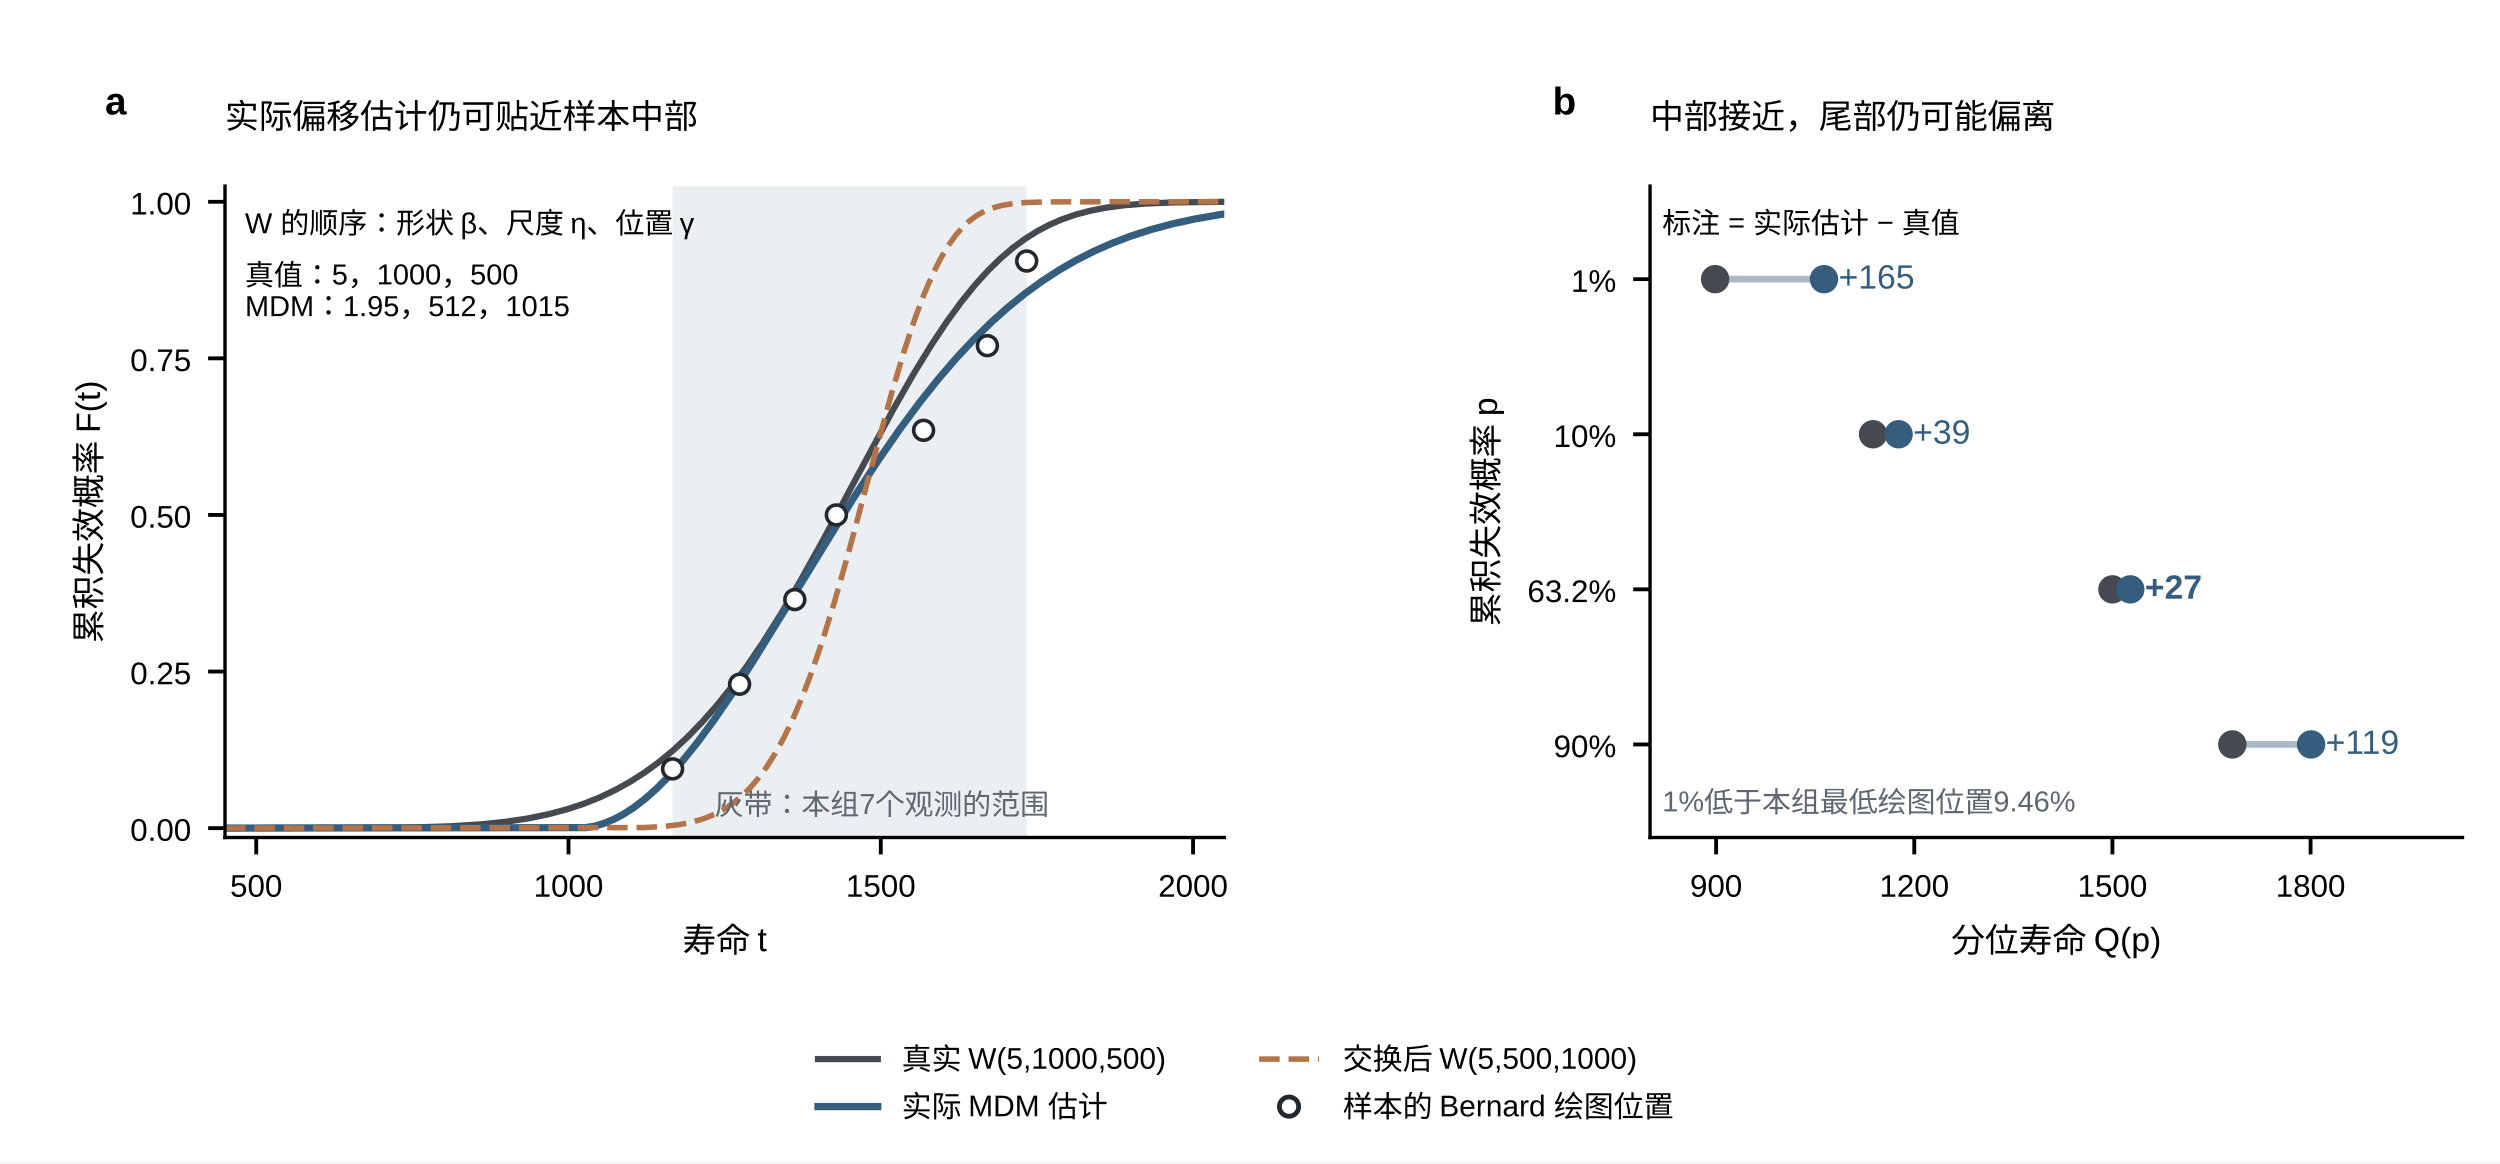
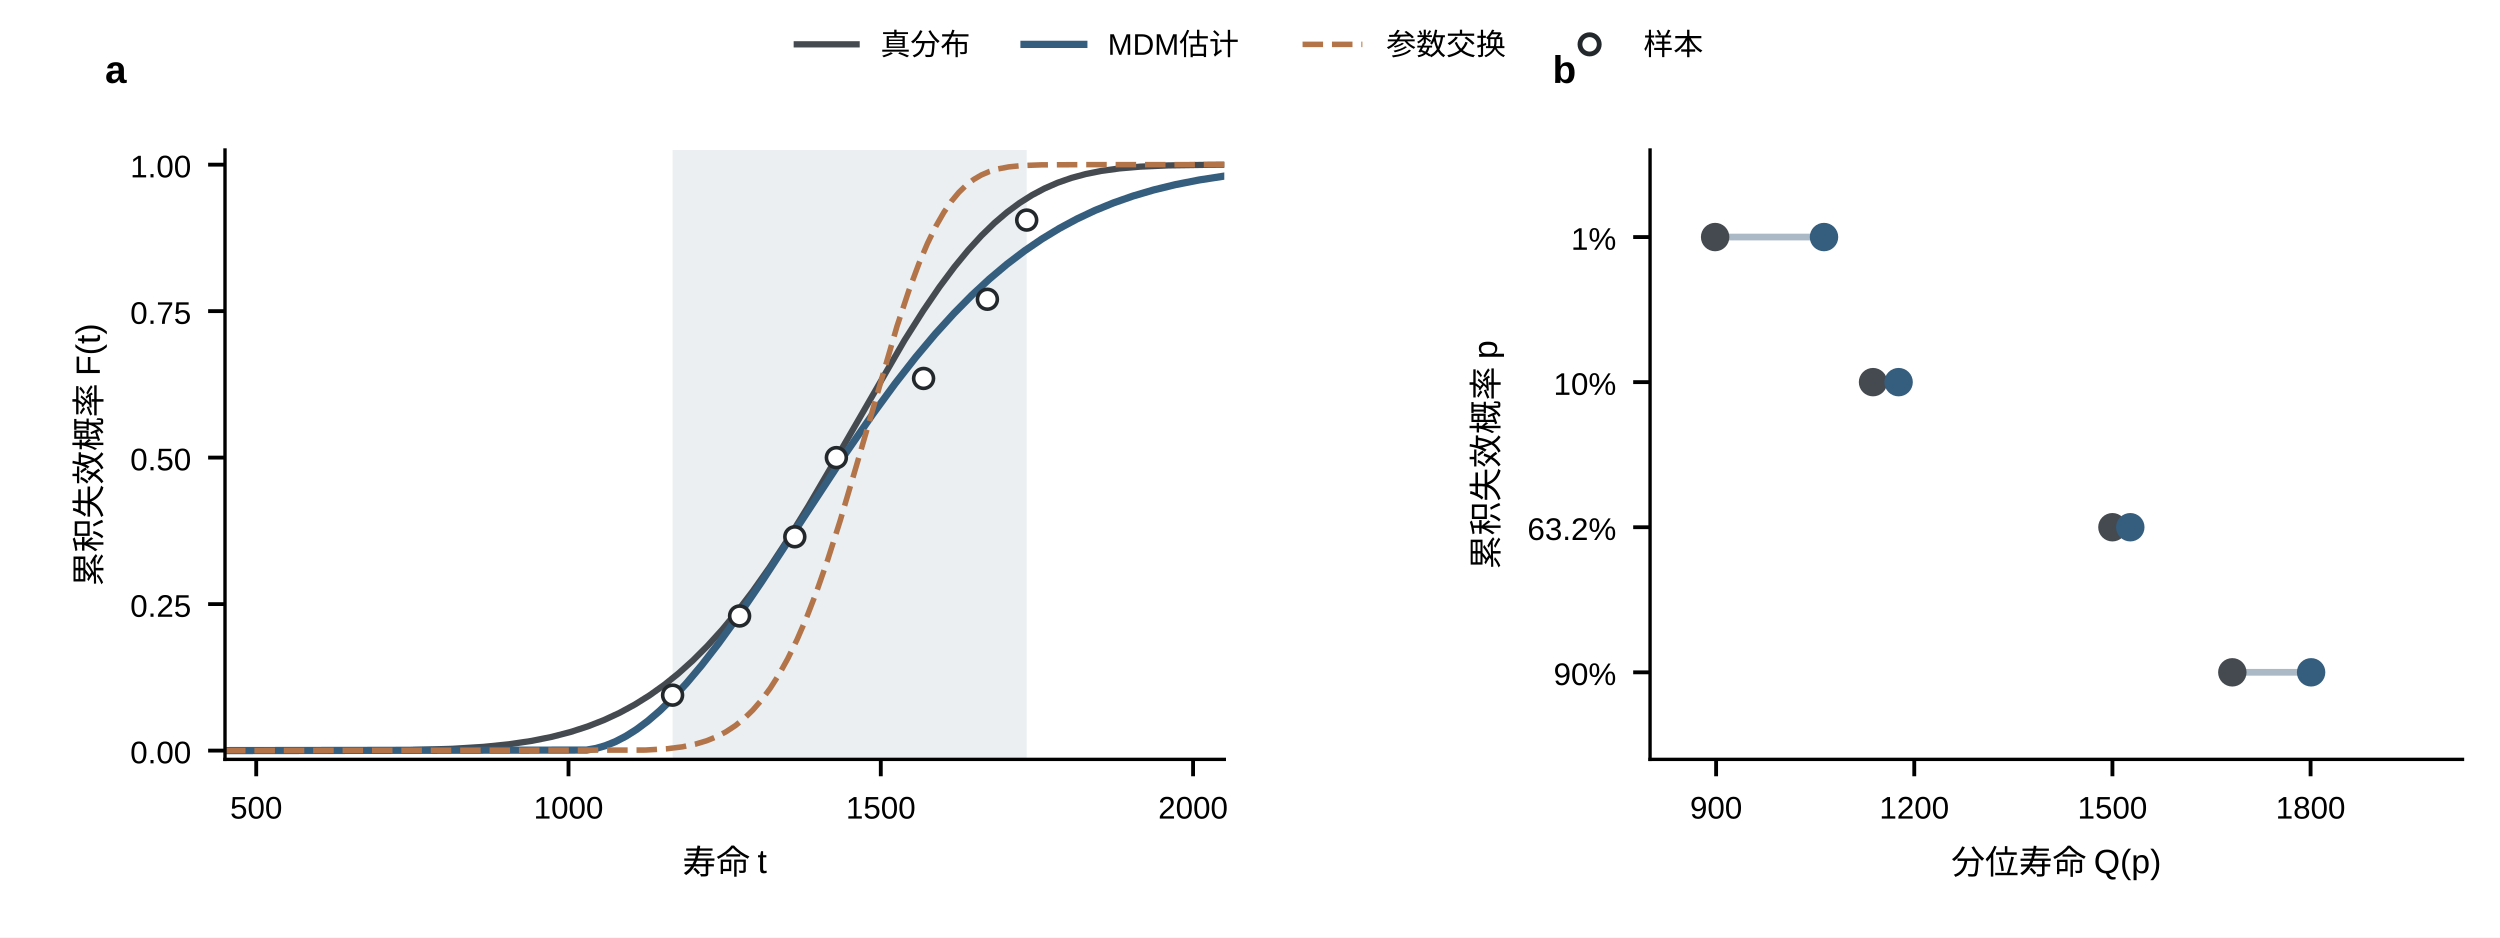
- <svg xmlns="http://www.w3.org/2000/svg" xmlns:xlink="http://www.w3.org/1999/xlink" width="518.4pt" height="241.2pt" viewBox="0 0 518.4 241.2" version="1.1">
+ <svg xmlns="http://www.w3.org/2000/svg" xmlns:xlink="http://www.w3.org/1999/xlink" width="518.4pt" height="194.4pt" viewBox="0 0 518.4 194.4" version="1.1">
  <defs>
    <style type="text/css">*{stroke-linejoin: round; stroke-linecap: butt}</style>
  </defs>
  <g id="figure_1">
    <g id="patch_1">
-       <path d="M 0 241.2 L 518.4 241.2 L 518.4 0 L 0 0 z " style="fill: #ffffff" />
+       <path d="M 0 194.4 L 518.4 194.4 L 518.4 0 L 0 0 z " style="fill: #ffffff" />
    </g>
    <g id="axes_1">
      <g id="patch_2">
-         <path d="M 46.656 173.664 L 253.871 173.664 L 253.871 38.592 L 46.656 38.592 z " style="fill: #ffffff" />
+         <path d="M 46.656 157.464 L 253.871 157.464 L 253.871 31.104 L 46.656 31.104 z " style="fill: #ffffff" />
      </g>
      <g id="patch_3">
-         <path d="M 139.467 173.664 L 212.896 173.664 L 212.896 38.592 L 139.467 38.592 z " clip-path="url(#pf51ba7fb68)" style="fill: #dde4e8; opacity: 0.58" />
+         <path d="M 139.467 157.464 L 212.896 157.464 L 212.896 31.104 L 139.467 31.104 z " clip-path="url(#pe425cc5104)" style="fill: #dde4e8; opacity: 0.58" />
      </g>
      <g id="matplotlib.axis_1">
        <g id="xtick_1">
          <g id="line2d_1">
            <defs>
-               <path id="mfb9c5aeae5" d="M 0 0 L 0 3.5 " style="stroke: #000000; stroke-width: 0.8" />
+               <path id="m8cee5cebab" d="M 0 0 L 0 3.5 " style="stroke: #000000; stroke-width: 0.8" />
            </defs>
            <g>
-               <use xlink:href="#mfb9c5aeae5" x="53.131" y="173.664" style="stroke: #000000; stroke-width: 0.8" />
+               <use xlink:href="#m8cee5cebab" x="53.131" y="157.464" style="stroke: #000000; stroke-width: 0.8" />
            </g>
          </g>
          <g id="text_1">
-             <text style="font-size: 6.5px; font-family: 'Microsoft YaHei', 'Arial', 'DejaVu Sans', sans-serif; text-anchor: middle" x="53.131" y="185.942" transform="rotate(-0 53.13147 185.9421)">500</text>
+             <text style="font-size: 6.5px; font-family: 'Microsoft YaHei', 'Arial', 'DejaVu Sans', sans-serif; text-anchor: middle" x="53.131" y="169.742" transform="rotate(-0 53.13147 169.7421)">500</text>
          </g>
        </g>
        <g id="xtick_2">
          <g id="line2d_2">
            <g>
-               <use xlink:href="#mfb9c5aeae5" x="117.886" y="173.664" style="stroke: #000000; stroke-width: 0.8" />
+               <use xlink:href="#m8cee5cebab" x="117.886" y="157.464" style="stroke: #000000; stroke-width: 0.8" />
            </g>
          </g>
          <g id="text_2">
-             <text style="font-size: 6.5px; font-family: 'Microsoft YaHei', 'Arial', 'DejaVu Sans', sans-serif; text-anchor: middle" x="117.886" y="185.942" transform="rotate(-0 117.8862 185.9421)">1000</text>
+             <text style="font-size: 6.5px; font-family: 'Microsoft YaHei', 'Arial', 'DejaVu Sans', sans-serif; text-anchor: middle" x="117.886" y="169.742" transform="rotate(-0 117.8862 169.7421)">1000</text>
          </g>
        </g>
        <g id="xtick_3">
          <g id="line2d_3">
            <g>
-               <use xlink:href="#mfb9c5aeae5" x="182.641" y="173.664" style="stroke: #000000; stroke-width: 0.8" />
+               <use xlink:href="#m8cee5cebab" x="182.641" y="157.464" style="stroke: #000000; stroke-width: 0.8" />
            </g>
          </g>
          <g id="text_3">
-             <text style="font-size: 6.5px; font-family: 'Microsoft YaHei', 'Arial', 'DejaVu Sans', sans-serif; text-anchor: middle" x="182.641" y="185.942" transform="rotate(-0 182.6409 185.9421)">1500</text>
+             <text style="font-size: 6.5px; font-family: 'Microsoft YaHei', 'Arial', 'DejaVu Sans', sans-serif; text-anchor: middle" x="182.641" y="169.742" transform="rotate(-0 182.6409 169.7421)">1500</text>
          </g>
        </g>
        <g id="xtick_4">
          <g id="line2d_4">
            <g>
-               <use xlink:href="#mfb9c5aeae5" x="247.396" y="173.664" style="stroke: #000000; stroke-width: 0.8" />
+               <use xlink:href="#m8cee5cebab" x="247.396" y="157.464" style="stroke: #000000; stroke-width: 0.8" />
            </g>
          </g>
          <g id="text_4">
-             <text style="font-size: 6.5px; font-family: 'Microsoft YaHei', 'Arial', 'DejaVu Sans', sans-serif; text-anchor: middle" x="247.396" y="185.942" transform="rotate(-0 247.3956 185.9421)">2000</text>
+             <text style="font-size: 6.5px; font-family: 'Microsoft YaHei', 'Arial', 'DejaVu Sans', sans-serif; text-anchor: middle" x="247.396" y="169.742" transform="rotate(-0 247.3956 169.7421)">2000</text>
          </g>
        </g>
        <g id="text_5">
-           <text style="font-size: 7px; font-family: 'Microsoft YaHei', 'Arial', 'DejaVu Sans', sans-serif; text-anchor: middle" x="150.264" y="197.417" transform="rotate(-0 150.2635 197.4168)">寿命 t</text>
+           <text style="font-size: 7px; font-family: 'Microsoft YaHei', 'Arial', 'DejaVu Sans', sans-serif; text-anchor: middle" x="150.264" y="181.217" transform="rotate(-0 150.2635 181.2168)">寿命 t</text>
        </g>
      </g>
      <g id="matplotlib.axis_2">
        <g id="ytick_1">
          <g id="line2d_5">
            <defs>
-               <path id="m3b9bf4e39c" d="M 0 0 L -3.5 0 " style="stroke: #000000; stroke-width: 0.8" />
+               <path id="m2712700f02" d="M 0 0 L -3.5 0 " style="stroke: #000000; stroke-width: 0.8" />
            </defs>
            <g>
-               <use xlink:href="#m3b9bf4e39c" x="46.656" y="171.716" style="stroke: #000000; stroke-width: 0.8" />
+               <use xlink:href="#m2712700f02" x="46.656" y="155.642" style="stroke: #000000; stroke-width: 0.8" />
            </g>
          </g>
          <g id="text_6">
-             <text style="font-size: 6.5px; font-family: 'Microsoft YaHei', 'Arial', 'DejaVu Sans', sans-serif; text-anchor: end" x="39.656" y="174.355" transform="rotate(-0 39.656 174.3549)">0.00</text>
+             <text style="font-size: 6.5px; font-family: 'Microsoft YaHei', 'Arial', 'DejaVu Sans', sans-serif; text-anchor: end" x="39.656" y="158.281" transform="rotate(-0 39.656 158.2805)">0.00</text>
          </g>
        </g>
        <g id="ytick_2">
          <g id="line2d_6">
            <g>
-               <use xlink:href="#m3b9bf4e39c" x="46.656" y="139.247" style="stroke: #000000; stroke-width: 0.8" />
+               <use xlink:href="#m2712700f02" x="46.656" y="125.266" style="stroke: #000000; stroke-width: 0.8" />
            </g>
          </g>
          <g id="text_7">
-             <text style="font-size: 6.5px; font-family: 'Microsoft YaHei', 'Arial', 'DejaVu Sans', sans-serif; text-anchor: end" x="39.656" y="141.886" transform="rotate(-0 39.656 141.8857)">0.25</text>
+             <text style="font-size: 6.5px; font-family: 'Microsoft YaHei', 'Arial', 'DejaVu Sans', sans-serif; text-anchor: end" x="39.656" y="127.906" transform="rotate(-0 39.656 127.9055)">0.25</text>
          </g>
        </g>
        <g id="ytick_3">
          <g id="line2d_7">
            <g>
-               <use xlink:href="#m3b9bf4e39c" x="46.656" y="106.777" style="stroke: #000000; stroke-width: 0.8" />
+               <use xlink:href="#m2712700f02" x="46.656" y="94.891" style="stroke: #000000; stroke-width: 0.8" />
            </g>
          </g>
          <g id="text_8">
-             <text style="font-size: 6.5px; font-family: 'Microsoft YaHei', 'Arial', 'DejaVu Sans', sans-serif; text-anchor: end" x="39.656" y="109.416" transform="rotate(-0 39.656 109.4164)">0.50</text>
+             <text style="font-size: 6.5px; font-family: 'Microsoft YaHei', 'Arial', 'DejaVu Sans', sans-serif; text-anchor: end" x="39.656" y="97.531" transform="rotate(-0 39.656 97.53054)">0.50</text>
          </g>
        </g>
        <g id="ytick_4">
          <g id="line2d_8">
            <g>
-               <use xlink:href="#m3b9bf4e39c" x="46.656" y="74.308" style="stroke: #000000; stroke-width: 0.8" />
+               <use xlink:href="#m2712700f02" x="46.656" y="64.516" style="stroke: #000000; stroke-width: 0.8" />
            </g>
          </g>
          <g id="text_9">
-             <text style="font-size: 6.5px; font-family: 'Microsoft YaHei', 'Arial', 'DejaVu Sans', sans-serif; text-anchor: end" x="39.656" y="76.947" transform="rotate(-0 39.656 76.94719)">0.75</text>
+             <text style="font-size: 6.5px; font-family: 'Microsoft YaHei', 'Arial', 'DejaVu Sans', sans-serif; text-anchor: end" x="39.656" y="67.156" transform="rotate(-0 39.656 67.15554)">0.75</text>
          </g>
        </g>
        <g id="ytick_5">
          <g id="line2d_9">
            <g>
-               <use xlink:href="#m3b9bf4e39c" x="46.656" y="41.839" style="stroke: #000000; stroke-width: 0.8" />
+               <use xlink:href="#m2712700f02" x="46.656" y="34.142" style="stroke: #000000; stroke-width: 0.8" />
            </g>
          </g>
          <g id="text_10">
-             <text style="font-size: 6.5px; font-family: 'Microsoft YaHei', 'Arial', 'DejaVu Sans', sans-serif; text-anchor: end" x="39.656" y="44.478" transform="rotate(-0 39.656 44.47796)">1.00</text>
+             <text style="font-size: 6.5px; font-family: 'Microsoft YaHei', 'Arial', 'DejaVu Sans', sans-serif; text-anchor: end" x="39.656" y="36.781" transform="rotate(-0 39.656 36.78054)">1.00</text>
          </g>
        </g>
        <g id="text_11">
-           <text style="font-size: 7px; font-family: 'Microsoft YaHei', 'Arial', 'DejaVu Sans', sans-serif; text-anchor: middle" x="20.882" y="106.128" transform="rotate(-90 20.88207 106.128)">累积失效概率 F(t)</text>
+           <text style="font-size: 7px; font-family: 'Microsoft YaHei', 'Arial', 'DejaVu Sans', sans-serif; text-anchor: middle" x="20.882" y="94.284" transform="rotate(-90 20.88207 94.284)">累积失效概率 F(t)</text>
        </g>
      </g>
      <g id="line2d_10">
-         <path d="M 46.656 171.716 L 84.602 171.606 L 93.279 171.345 L 99.755 170.933 L 105.065 170.376 L 109.598 169.686 L 113.742 168.833 L 117.498 167.837 L 120.994 166.685 L 124.362 165.341 L 127.599 163.804 L 130.708 162.077 L 133.686 160.17 L 136.665 157.997 L 139.644 155.541 L 142.622 152.785 L 145.601 149.719 L 148.58 146.335 L 151.688 142.46 L 154.926 138.055 L 158.293 133.087 L 161.919 127.327 L 165.934 120.512 L 170.597 112.139 L 177.72 98.818 L 185.231 84.895 L 189.505 77.426 L 193.131 71.518 L 196.369 66.659 L 199.348 62.584 L 202.197 59.066 L 204.917 56.069 L 207.507 53.545 L 210.097 51.339 L 212.558 49.528 L 215.018 47.979 L 217.608 46.611 L 220.199 45.487 L 223.048 44.501 L 226.027 43.709 L 229.264 43.078 L 233.02 42.577 L 237.553 42.211 L 243.381 41.978 L 252.576 41.861 L 253.871 41.856 L 253.871 41.856 " clip-path="url(#pf51ba7fb68)" style="fill: none; stroke: #444a50; stroke-width: 1.3; stroke-linecap: square" />
+         <path d="M 46.656 155.642 L 84.991 155.532 L 93.797 155.271 L 100.273 154.868 L 105.583 154.325 L 110.245 153.632 L 114.389 152.799 L 118.275 151.792 L 121.901 150.619 L 125.268 149.299 L 128.506 147.793 L 131.614 146.107 L 134.722 144.162 L 137.701 142.039 L 140.68 139.645 L 143.659 136.968 L 146.637 133.997 L 149.745 130.577 L 152.854 126.829 L 156.091 122.584 L 159.588 117.624 L 163.344 111.899 L 167.618 104.957 L 172.798 96.095 L 187.562 70.554 L 191.448 64.42 L 194.815 59.493 L 197.923 55.326 L 200.772 51.858 L 203.492 48.881 L 206.212 46.235 L 208.802 44.024 L 211.392 42.106 L 213.982 40.467 L 216.572 39.089 L 219.292 37.898 L 222.141 36.901 L 225.12 36.095 L 228.358 35.446 L 232.113 34.927 L 236.517 34.551 L 242.215 34.301 L 250.892 34.172 L 253.871 34.157 L 253.871 34.157 " clip-path="url(#pe425cc5104)" style="fill: none; stroke: #444a50; stroke-width: 1.3; stroke-linecap: square" />
      </g>
      <g id="line2d_11">
-         <path d="M 46.656 171.716 L 121.512 171.616 L 123.326 171.298 L 125.268 170.728 L 127.211 169.928 L 129.283 168.831 L 131.485 167.4 L 133.816 165.602 L 136.277 163.404 L 138.867 160.782 L 141.586 157.713 L 144.565 154.019 L 147.932 149.475 L 151.688 144.021 L 156.221 137.023 L 162.308 127.172 L 176.813 103.539 L 181.993 95.616 L 186.526 89.082 L 190.67 83.491 L 194.556 78.61 L 198.312 74.243 L 201.938 70.36 L 205.564 66.805 L 209.061 63.685 L 212.558 60.859 L 216.054 58.315 L 219.551 56.039 L 223.177 53.947 L 226.804 52.107 L 230.559 50.447 L 234.445 48.968 L 238.589 47.63 L 242.992 46.447 L 247.655 45.426 L 252.705 44.546 L 253.871 44.372 L 253.871 44.372 " clip-path="url(#pf51ba7fb68)" style="fill: none; stroke: #345d7e; stroke-width: 1.5; stroke-linecap: square" />
+         <path d="M 46.656 155.642 L 121.642 155.534 L 123.585 155.193 L 125.527 154.63 L 127.599 153.794 L 129.801 152.65 L 132.003 151.253 L 134.334 149.512 L 136.795 147.399 L 139.514 144.756 L 142.363 141.67 L 145.472 137.975 L 148.968 133.462 L 152.983 127.901 L 157.905 120.675 L 165.157 109.577 L 175.518 93.774 L 180.957 85.899 L 185.62 79.529 L 189.893 74.06 L 193.908 69.279 L 197.793 65 L 201.549 61.197 L 205.176 57.839 L 208.802 54.785 L 212.428 52.028 L 216.054 49.555 L 219.681 47.352 L 223.307 45.403 L 227.063 43.633 L 230.948 42.046 L 234.963 40.642 L 239.236 39.383 L 243.769 38.279 L 248.691 37.312 L 253.871 36.512 L 253.871 36.512 " clip-path="url(#pe425cc5104)" style="fill: none; stroke: #345d7e; stroke-width: 1.5; stroke-linecap: square" />
      </g>
      <g id="line2d_12">
-         <path d="M 46.656 171.716 L 133.557 171.608 L 137.96 171.345 L 141.198 170.933 L 143.788 170.393 L 146.119 169.686 L 148.191 168.833 L 150.134 167.798 L 151.947 166.59 L 153.76 165.112 L 155.573 163.327 L 157.257 161.361 L 158.941 159.071 L 160.754 156.21 L 162.567 152.912 L 164.38 149.154 L 166.323 144.602 L 168.395 139.146 L 170.597 132.689 L 173.057 124.739 L 175.906 114.74 L 180.31 98.33 L 184.843 81.669 L 187.433 72.952 L 189.634 66.29 L 191.577 61.098 L 193.39 56.889 L 195.074 53.545 L 196.628 50.935 L 198.182 48.763 L 199.607 47.127 L 201.031 45.8 L 202.585 44.662 L 204.139 43.8 L 205.823 43.121 L 207.766 42.591 L 209.967 42.227 L 212.817 41.988 L 217.22 41.865 L 229.523 41.839 L 253.871 41.839 L 253.871 41.839 " clip-path="url(#pf51ba7fb68)" style="fill: none; stroke-dasharray: 4.255,1.84; stroke-dashoffset: 0; stroke: #b27448; stroke-width: 1.15" />
+         <path d="M 46.656 155.642 L 133.816 155.532 L 138.219 155.271 L 141.457 154.868 L 144.177 154.309 L 146.508 153.609 L 148.58 152.769 L 150.523 151.754 L 152.465 150.479 L 154.278 149.017 L 156.091 147.258 L 157.905 145.168 L 159.718 142.713 L 161.531 139.865 L 163.344 136.597 L 165.287 132.611 L 167.229 128.115 L 169.301 122.76 L 171.633 116.083 L 174.223 107.951 L 177.461 96.997 L 186.008 67.638 L 188.469 60.225 L 190.541 54.669 L 192.354 50.399 L 194.038 46.957 L 195.721 44.024 L 197.275 41.756 L 198.83 39.886 L 200.384 38.378 L 201.938 37.192 L 203.492 36.284 L 205.176 35.559 L 206.989 35.017 L 209.19 34.603 L 211.91 34.333 L 215.925 34.184 L 224.99 34.142 L 253.871 34.142 L 253.871 34.142 " clip-path="url(#pe425cc5104)" style="fill: none; stroke-dasharray: 4.255,1.84; stroke-dashoffset: 0; stroke: #b27448; stroke-width: 1.15" />
      </g>
      <g id="patch_4">
-         <path d="M 46.656 173.664 L 46.656 38.592 " style="fill: none; stroke: #000000; stroke-width: 0.7; stroke-linejoin: miter; stroke-linecap: square" />
+         <path d="M 46.656 157.464 L 46.656 31.104 " style="fill: none; stroke: #000000; stroke-width: 0.7; stroke-linejoin: miter; stroke-linecap: square" />
      </g>
      <g id="patch_5">
-         <path d="M 46.656 173.664 L 253.871 173.664 " style="fill: none; stroke: #000000; stroke-width: 0.7; stroke-linejoin: miter; stroke-linecap: square" />
+         <path d="M 46.656 157.464 L 253.871 157.464 " style="fill: none; stroke: #000000; stroke-width: 0.7; stroke-linejoin: miter; stroke-linecap: square" />
      </g>
      <g id="text_12">
-         <text style="font-size: 6px; font-family: 'Microsoft YaHei', 'Arial', 'DejaVu Sans', sans-serif; text-anchor: start" x="50.8" y="48.374" transform="rotate(-0 50.8003 48.37358)">W 的顺序：形状 β、尺度 η、位置 γ</text>
-       </g>
-       <g id="text_13">
-         <g id="patch_6">
-           <path d="M 48.82 69.066 L 123.704 69.066 L 123.704 52.145 L 48.82 52.145 z " style="fill: #ffffff; opacity: 0.7" />
-         </g>
-         <text style="font-size: 6px; font-family: 'Microsoft YaHei', 'Arial', 'DejaVu Sans', sans-serif" transform="translate(50.8003 59.13346)">真值：5，1000，500</text>
-         <text style="font-size: 6px; font-family: 'Microsoft YaHei', 'Arial', 'DejaVu Sans', sans-serif" transform="translate(50.8003 65.55241)">MDM：1.95，512，1015</text>
-       </g>
-       <g id="text_14">
-         <text style="font-size: 6px; font-family: 'Microsoft YaHei', 'Arial', 'DejaVu Sans', sans-serif; text-anchor: start; fill: #5e6670" x="148.191" y="168.936" transform="rotate(-0 148.1914 168.9365)">灰带：本组7个观测的范围</text>
-       </g>
-       <g id="text_15">
-         <text style="font-weight: 700; font-size: 8px; font-family: 'Microsoft YaHei', 'Arial', 'DejaVu Sans', sans-serif; text-anchor: start" x="21.79" y="23.734" transform="rotate(-0 21.79019 23.73408)">a</text>
-       </g>
-       <g id="text_16">
-         <text style="font-size: 7px; font-family: 'Microsoft YaHei', 'Arial', 'DejaVu Sans', sans-serif; text-anchor: start" x="46.656" y="26.592" transform="rotate(-0 46.656 26.592)">实际偏移估计仍可贴近样本中部</text>
+         <text style="font-weight: 700; font-size: 8px; font-family: 'Microsoft YaHei', 'Arial', 'DejaVu Sans', sans-serif; text-anchor: start" x="21.79" y="17.204" transform="rotate(-0 21.79019 17.2044)">a</text>
      </g>
      <g id="PathCollection_1">
        <defs>
-           <path id="m2907586640" d="M 0 2.062 C 0.547 2.062 1.071 1.844 1.458 1.458 C 1.844 1.071 2.062 0.547 2.062 0 C 2.062 -0.547 1.844 -1.071 1.458 -1.458 C 1.071 -1.844 0.547 -2.062 0 -2.062 C -0.547 -2.062 -1.071 -1.844 -1.458 -1.458 C -1.844 -1.071 -2.062 -0.547 -2.062 0 C -2.062 0.547 -1.844 1.071 -1.458 1.458 C -1.071 1.844 -0.547 2.062 0 2.062 z " style="stroke: #23282d; stroke-width: 0.75" />
+           <path id="m596b17df4f" d="M 0 2.062 C 0.547 2.062 1.071 1.844 1.458 1.458 C 1.844 1.071 2.062 0.547 2.062 0 C 2.062 -0.547 1.844 -1.071 1.458 -1.458 C 1.071 -1.844 0.547 -2.062 0 -2.062 C -0.547 -2.062 -1.071 -1.844 -1.458 -1.458 C -1.844 -1.071 -2.062 -0.547 -2.062 0 C -2.062 0.547 -1.844 1.071 -1.458 1.458 C -1.071 1.844 -0.547 2.062 0 2.062 z " style="stroke: #23282d; stroke-width: 0.75" />
        </defs>
-         <g clip-path="url(#pf51ba7fb68)">
-           <use xlink:href="#m2907586640" x="139.467" y="159.43" style="fill: #ffffff; stroke: #23282d; stroke-width: 0.75" />
-           <use xlink:href="#m2907586640" x="153.362" y="141.879" style="fill: #ffffff; stroke: #23282d; stroke-width: 0.75" />
-           <use xlink:href="#m2907586640" x="164.811" y="124.328" style="fill: #ffffff; stroke: #23282d; stroke-width: 0.75" />
-           <use xlink:href="#m2907586640" x="173.429" y="106.777" style="fill: #ffffff; stroke: #23282d; stroke-width: 0.75" />
-           <use xlink:href="#m2907586640" x="191.513" y="89.226" style="fill: #ffffff; stroke: #23282d; stroke-width: 0.75" />
-           <use xlink:href="#m2907586640" x="204.747" y="71.676" style="fill: #ffffff; stroke: #23282d; stroke-width: 0.75" />
-           <use xlink:href="#m2907586640" x="212.896" y="54.125" style="fill: #ffffff; stroke: #23282d; stroke-width: 0.75" />
+         <g clip-path="url(#pe425cc5104)">
+           <use xlink:href="#m596b17df4f" x="139.467" y="144.148" style="fill: #ffffff; stroke: #23282d; stroke-width: 0.75" />
+           <use xlink:href="#m596b17df4f" x="153.362" y="127.729" style="fill: #ffffff; stroke: #23282d; stroke-width: 0.75" />
+           <use xlink:href="#m596b17df4f" x="164.811" y="111.31" style="fill: #ffffff; stroke: #23282d; stroke-width: 0.75" />
+           <use xlink:href="#m596b17df4f" x="173.429" y="94.891" style="fill: #ffffff; stroke: #23282d; stroke-width: 0.75" />
+           <use xlink:href="#m596b17df4f" x="191.513" y="78.473" style="fill: #ffffff; stroke: #23282d; stroke-width: 0.75" />
+           <use xlink:href="#m596b17df4f" x="204.747" y="62.054" style="fill: #ffffff; stroke: #23282d; stroke-width: 0.75" />
+           <use xlink:href="#m596b17df4f" x="212.896" y="45.635" style="fill: #ffffff; stroke: #23282d; stroke-width: 0.75" />
        </g>
      </g>
    </g>
    <g id="axes_2">
-       <g id="patch_7">
-         <path d="M 342.156 173.664 L 510.624 173.664 L 510.624 38.592 L 342.156 38.592 z " style="fill: #ffffff" />
+       <g id="patch_6">
+         <path d="M 342.156 157.464 L 510.624 157.464 L 510.624 31.104 L 342.156 31.104 z " style="fill: #ffffff" />
      </g>
      <g id="line2d_13">
-         <path d="M 355.649 57.888 L 378.225 57.888 " clip-path="url(#p25f7189804)" style="fill: none; stroke: #aab9c5; stroke-width: 1.4; stroke-linecap: square" />
+         <path d="M 355.649 49.155 L 378.225 49.155 " clip-path="url(#p1731f0a4ee)" style="fill: none; stroke: #aab9c5; stroke-width: 1.4; stroke-linecap: square" />
      </g>
      <g id="line2d_14">
-         <path d="M 388.393 90.048 L 393.694 90.048 " clip-path="url(#p25f7189804)" style="fill: none; stroke: #aab9c5; stroke-width: 1.4; stroke-linecap: square" />
+         <path d="M 388.393 79.241 L 393.694 79.241 " clip-path="url(#p1731f0a4ee)" style="fill: none; stroke: #aab9c5; stroke-width: 1.4; stroke-linecap: square" />
      </g>
      <g id="line2d_15">
-         <path d="M 438.032 122.208 L 441.736 122.208 " clip-path="url(#p25f7189804)" style="fill: none; stroke: #345d7e; stroke-width: 2; stroke-linecap: square" />
+         <path d="M 438.032 109.327 L 441.736 109.327 " clip-path="url(#p1731f0a4ee)" style="fill: none; stroke: #345d7e; stroke-width: 2; stroke-linecap: square" />
      </g>
      <g id="line2d_16">
-         <path d="M 462.895 154.368 L 479.231 154.368 " clip-path="url(#p25f7189804)" style="fill: none; stroke: #aab9c5; stroke-width: 1.4; stroke-linecap: square" />
+         <path d="M 462.895 139.413 L 479.231 139.413 " clip-path="url(#p1731f0a4ee)" style="fill: none; stroke: #aab9c5; stroke-width: 1.4; stroke-linecap: square" />
      </g>
      <g id="matplotlib.axis_3">
        <g id="xtick_5">
          <g id="line2d_17">
            <g>
-               <use xlink:href="#mfb9c5aeae5" x="355.853" y="173.664" style="stroke: #000000; stroke-width: 0.8" />
-             </g>
-           </g>
-           <g id="text_17">
-             <text style="font-size: 6.5px; font-family: 'Microsoft YaHei', 'Arial', 'DejaVu Sans', sans-serif; text-anchor: middle" x="355.853" y="185.942" transform="rotate(-0 355.853 185.9421)">900</text>
+               <use xlink:href="#m8cee5cebab" x="355.853" y="157.464" style="stroke: #000000; stroke-width: 0.8" />
+             </g>
+           </g>
+           <g id="text_13">
+             <text style="font-size: 6.5px; font-family: 'Microsoft YaHei', 'Arial', 'DejaVu Sans', sans-serif; text-anchor: middle" x="355.853" y="169.742" transform="rotate(-0 355.853 169.7421)">900</text>
          </g>
        </g>
        <g id="xtick_6">
          <g id="line2d_18">
            <g>
-               <use xlink:href="#mfb9c5aeae5" x="396.943" y="173.664" style="stroke: #000000; stroke-width: 0.8" />
-             </g>
-           </g>
-           <g id="text_18">
-             <text style="font-size: 6.5px; font-family: 'Microsoft YaHei', 'Arial', 'DejaVu Sans', sans-serif; text-anchor: middle" x="396.943" y="185.942" transform="rotate(-0 396.9427 185.9421)">1200</text>
+               <use xlink:href="#m8cee5cebab" x="396.943" y="157.464" style="stroke: #000000; stroke-width: 0.8" />
+             </g>
+           </g>
+           <g id="text_14">
+             <text style="font-size: 6.5px; font-family: 'Microsoft YaHei', 'Arial', 'DejaVu Sans', sans-serif; text-anchor: middle" x="396.943" y="169.742" transform="rotate(-0 396.9427 169.7421)">1200</text>
          </g>
        </g>
        <g id="xtick_7">
          <g id="line2d_19">
            <g>
-               <use xlink:href="#mfb9c5aeae5" x="438.032" y="173.664" style="stroke: #000000; stroke-width: 0.8" />
-             </g>
-           </g>
-           <g id="text_19">
-             <text style="font-size: 6.5px; font-family: 'Microsoft YaHei', 'Arial', 'DejaVu Sans', sans-serif; text-anchor: middle" x="438.032" y="185.942" transform="rotate(-0 438.0323 185.9421)">1500</text>
+               <use xlink:href="#m8cee5cebab" x="438.032" y="157.464" style="stroke: #000000; stroke-width: 0.8" />
+             </g>
+           </g>
+           <g id="text_15">
+             <text style="font-size: 6.5px; font-family: 'Microsoft YaHei', 'Arial', 'DejaVu Sans', sans-serif; text-anchor: middle" x="438.032" y="169.742" transform="rotate(-0 438.0323 169.7421)">1500</text>
          </g>
        </g>
        <g id="xtick_8">
          <g id="line2d_20">
            <g>
-               <use xlink:href="#mfb9c5aeae5" x="479.122" y="173.664" style="stroke: #000000; stroke-width: 0.8" />
-             </g>
-           </g>
-           <g id="text_20">
-             <text style="font-size: 6.5px; font-family: 'Microsoft YaHei', 'Arial', 'DejaVu Sans', sans-serif; text-anchor: middle" x="479.122" y="185.942" transform="rotate(-0 479.1219 185.9421)">1800</text>
-           </g>
-         </g>
-         <g id="text_21">
-           <text style="font-size: 7px; font-family: 'Microsoft YaHei', 'Arial', 'DejaVu Sans', sans-serif; text-anchor: middle" x="426.39" y="197.444" transform="rotate(-0 426.3902 197.4441)">分位寿命 Q(p)</text>
+               <use xlink:href="#m8cee5cebab" x="479.122" y="157.464" style="stroke: #000000; stroke-width: 0.8" />
+             </g>
+           </g>
+           <g id="text_16">
+             <text style="font-size: 6.5px; font-family: 'Microsoft YaHei', 'Arial', 'DejaVu Sans', sans-serif; text-anchor: middle" x="479.122" y="169.742" transform="rotate(-0 479.1219 169.7421)">1800</text>
+           </g>
+         </g>
+         <g id="text_17">
+           <text style="font-size: 7px; font-family: 'Microsoft YaHei', 'Arial', 'DejaVu Sans', sans-serif; text-anchor: middle" x="426.39" y="181.244" transform="rotate(-0 426.3902 181.2441)">分位寿命 Q(p)</text>
        </g>
      </g>
      <g id="matplotlib.axis_4">
        <g id="ytick_6">
          <g id="line2d_21">
            <g>
-               <use xlink:href="#m3b9bf4e39c" x="342.156" y="57.888" style="stroke: #000000; stroke-width: 0.8" />
-             </g>
-           </g>
-           <g id="text_22">
-             <text style="font-size: 6.5px; font-family: 'Microsoft YaHei', 'Arial', 'DejaVu Sans', sans-serif; text-anchor: end" x="335.156" y="60.527" transform="rotate(-0 335.1565 60.52704)">1%</text>
+               <use xlink:href="#m2712700f02" x="342.156" y="49.155" style="stroke: #000000; stroke-width: 0.8" />
+             </g>
+           </g>
+           <g id="text_18">
+             <text style="font-size: 6.5px; font-family: 'Microsoft YaHei', 'Arial', 'DejaVu Sans', sans-serif; text-anchor: end" x="335.156" y="51.794" transform="rotate(-0 335.1565 51.79447)">1%</text>
          </g>
        </g>
        <g id="ytick_7">
          <g id="line2d_22">
            <g>
-               <use xlink:href="#m3b9bf4e39c" x="342.156" y="90.048" style="stroke: #000000; stroke-width: 0.8" />
-             </g>
-           </g>
-           <g id="text_23">
-             <text style="font-size: 6.5px; font-family: 'Microsoft YaHei', 'Arial', 'DejaVu Sans', sans-serif; text-anchor: end" x="335.156" y="92.687" transform="rotate(-0 335.1565 92.68704)">10%</text>
+               <use xlink:href="#m2712700f02" x="342.156" y="79.241" style="stroke: #000000; stroke-width: 0.8" />
+             </g>
+           </g>
+           <g id="text_19">
+             <text style="font-size: 6.5px; font-family: 'Microsoft YaHei', 'Arial', 'DejaVu Sans', sans-serif; text-anchor: end" x="335.156" y="81.88" transform="rotate(-0 335.1565 81.88018)">10%</text>
          </g>
        </g>
        <g id="ytick_8">
          <g id="line2d_23">
            <g>
-               <use xlink:href="#m3b9bf4e39c" x="342.156" y="122.208" style="stroke: #000000; stroke-width: 0.8" />
-             </g>
-           </g>
-           <g id="text_24">
-             <text style="font-size: 6.5px; font-family: 'Microsoft YaHei', 'Arial', 'DejaVu Sans', sans-serif; text-anchor: end" x="335.156" y="124.847" transform="rotate(-0 335.1565 124.847)">63.2%</text>
+               <use xlink:href="#m2712700f02" x="342.156" y="109.327" style="stroke: #000000; stroke-width: 0.8" />
+             </g>
+           </g>
+           <g id="text_20">
+             <text style="font-size: 6.5px; font-family: 'Microsoft YaHei', 'Arial', 'DejaVu Sans', sans-serif; text-anchor: end" x="335.156" y="111.966" transform="rotate(-0 335.1565 111.9659)">63.2%</text>
          </g>
        </g>
        <g id="ytick_9">
          <g id="line2d_24">
            <g>
-               <use xlink:href="#m3b9bf4e39c" x="342.156" y="154.368" style="stroke: #000000; stroke-width: 0.8" />
-             </g>
-           </g>
-           <g id="text_25">
-             <text style="font-size: 6.5px; font-family: 'Microsoft YaHei', 'Arial', 'DejaVu Sans', sans-serif; text-anchor: end" x="335.156" y="157.007" transform="rotate(-0 335.1565 157.007)">90%</text>
-           </g>
-         </g>
-         <g id="text_26">
-           <text style="font-size: 7px; font-family: 'Microsoft YaHei', 'Arial', 'DejaVu Sans', sans-serif; text-anchor: middle" x="310.6" y="106.128" transform="rotate(-90 310.5996 106.128)">累积失效概率 p</text>
-         </g>
+               <use xlink:href="#m2712700f02" x="342.156" y="139.413" style="stroke: #000000; stroke-width: 0.8" />
+             </g>
+           </g>
+           <g id="text_21">
+             <text style="font-size: 6.5px; font-family: 'Microsoft YaHei', 'Arial', 'DejaVu Sans', sans-serif; text-anchor: end" x="335.156" y="142.052" transform="rotate(-0 335.1565 142.0516)">90%</text>
+           </g>
+         </g>
+         <g id="text_22">
+           <text style="font-size: 7px; font-family: 'Microsoft YaHei', 'Arial', 'DejaVu Sans', sans-serif; text-anchor: middle" x="310.6" y="94.284" transform="rotate(-90 310.5996 94.284)">累积失效概率 p</text>
+         </g>
+       </g>
+       <g id="patch_7">
+         <path d="M 342.156 157.464 L 342.156 31.104 " style="fill: none; stroke: #000000; stroke-width: 0.7; stroke-linejoin: miter; stroke-linecap: square" />
      </g>
      <g id="patch_8">
-         <path d="M 342.156 173.664 L 342.156 38.592 " style="fill: none; stroke: #000000; stroke-width: 0.7; stroke-linejoin: miter; stroke-linecap: square" />
-       </g>
-       <g id="patch_9">
-         <path d="M 342.156 173.664 L 510.624 173.664 " style="fill: none; stroke: #000000; stroke-width: 0.7; stroke-linejoin: miter; stroke-linecap: square" />
+         <path d="M 342.156 157.464 L 510.624 157.464 " style="fill: none; stroke: #000000; stroke-width: 0.7; stroke-linejoin: miter; stroke-linecap: square" />
      </g>
      <g id="PathCollection_2">
        <defs>
-           <path id="m8fab6ecf38" d="M 0 2.449 C 0.65 2.449 1.273 2.191 1.732 1.732 C 2.191 1.273 2.449 0.65 2.449 0 C 2.449 -0.65 2.191 -1.273 1.732 -1.732 C 1.273 -2.191 0.65 -2.449 0 -2.449 C -0.65 -2.449 -1.273 -2.191 -1.732 -1.732 C -2.191 -1.273 -2.449 -0.65 -2.449 0 C -2.449 0.65 -2.191 1.273 -1.732 1.732 C -1.273 2.191 -0.65 2.449 0 2.449 z " style="stroke: #444a50" />
+           <path id="mc83da56c27" d="M 0 2.449 C 0.65 2.449 1.273 2.191 1.732 1.732 C 2.191 1.273 2.449 0.65 2.449 0 C 2.449 -0.65 2.191 -1.273 1.732 -1.732 C 1.273 -2.191 0.65 -2.449 0 -2.449 C -0.65 -2.449 -1.273 -2.191 -1.732 -1.732 C -2.191 -1.273 -2.449 -0.65 -2.449 0 C -2.449 0.65 -2.191 1.273 -1.732 1.732 C -1.273 2.191 -0.65 2.449 0 2.449 z " style="stroke: #444a50" />
        </defs>
-         <g clip-path="url(#p25f7189804)">
-           <use xlink:href="#m8fab6ecf38" x="355.649" y="57.888" style="fill: #444a50; stroke: #444a50" />
+         <g clip-path="url(#p1731f0a4ee)">
+           <use xlink:href="#mc83da56c27" x="355.649" y="49.155" style="fill: #444a50; stroke: #444a50" />
        </g>
      </g>
      <g id="PathCollection_3">
        <defs>
-           <path id="m8a0abf18ea" d="M 0 2.449 C 0.65 2.449 1.273 2.191 1.732 1.732 C 2.191 1.273 2.449 0.65 2.449 0 C 2.449 -0.65 2.191 -1.273 1.732 -1.732 C 1.273 -2.191 0.65 -2.449 0 -2.449 C -0.65 -2.449 -1.273 -2.191 -1.732 -1.732 C -2.191 -1.273 -2.449 -0.65 -2.449 0 C -2.449 0.65 -2.191 1.273 -1.732 1.732 C -1.273 2.191 -0.65 2.449 0 2.449 z " style="stroke: #345d7e" />
+           <path id="m04c8453a06" d="M 0 2.449 C 0.65 2.449 1.273 2.191 1.732 1.732 C 2.191 1.273 2.449 0.65 2.449 0 C 2.449 -0.65 2.191 -1.273 1.732 -1.732 C 1.273 -2.191 0.65 -2.449 0 -2.449 C -0.65 -2.449 -1.273 -2.191 -1.732 -1.732 C -2.191 -1.273 -2.449 -0.65 -2.449 0 C -2.449 0.65 -2.191 1.273 -1.732 1.732 C -1.273 2.191 -0.65 2.449 0 2.449 z " style="stroke: #345d7e" />
        </defs>
-         <g clip-path="url(#p25f7189804)">
-           <use xlink:href="#m8a0abf18ea" x="378.225" y="57.888" style="fill: #345d7e; stroke: #345d7e" />
-         </g>
-       </g>
-       <g id="text_27">
-         <text style="font-size: 7px; font-family: 'Microsoft YaHei', 'Arial', 'DejaVu Sans', sans-serif; text-anchor: start; fill: #345d7e" x="381.238" y="59.843" transform="rotate(-0 381.2384 59.84308)">+165</text>
+         <g clip-path="url(#p1731f0a4ee)">
+           <use xlink:href="#m04c8453a06" x="378.225" y="49.155" style="fill: #345d7e; stroke: #345d7e" />
+         </g>
      </g>
      <g id="PathCollection_4">
-         <g clip-path="url(#p25f7189804)">
-           <use xlink:href="#m8fab6ecf38" x="388.393" y="90.048" style="fill: #444a50; stroke: #444a50" />
+         <g clip-path="url(#p1731f0a4ee)">
+           <use xlink:href="#mc83da56c27" x="388.393" y="79.241" style="fill: #444a50; stroke: #444a50" />
        </g>
      </g>
      <g id="PathCollection_5">
-         <g clip-path="url(#p25f7189804)">
-           <use xlink:href="#m8a0abf18ea" x="393.694" y="90.048" style="fill: #345d7e; stroke: #345d7e" />
-         </g>
-       </g>
-       <g id="text_28">
-         <text style="font-size: 7px; font-family: 'Microsoft YaHei', 'Arial', 'DejaVu Sans', sans-serif; text-anchor: start; fill: #345d7e" x="396.707" y="92.003" transform="rotate(-0 396.7073 92.00308)">+39</text>
+         <g clip-path="url(#p1731f0a4ee)">
+           <use xlink:href="#m04c8453a06" x="393.694" y="79.241" style="fill: #345d7e; stroke: #345d7e" />
+         </g>
      </g>
      <g id="PathCollection_6">
-         <g clip-path="url(#p25f7189804)">
-           <use xlink:href="#m8fab6ecf38" x="438.032" y="122.208" style="fill: #444a50; stroke: #444a50" />
+         <g clip-path="url(#p1731f0a4ee)">
+           <use xlink:href="#mc83da56c27" x="438.032" y="109.327" style="fill: #444a50; stroke: #444a50" />
        </g>
      </g>
      <g id="PathCollection_7">
-         <g clip-path="url(#p25f7189804)">
-           <use xlink:href="#m8a0abf18ea" x="441.736" y="122.208" style="fill: #345d7e; stroke: #345d7e" />
-         </g>
-       </g>
-       <g id="text_29">
-         <text style="font-weight: 700; font-size: 7px; font-family: 'Microsoft YaHei', 'Arial', 'DejaVu Sans', sans-serif; text-anchor: start; fill: #345d7e" x="444.749" y="124.163" transform="rotate(-0 444.7495 124.1631)">+27</text>
+         <g clip-path="url(#p1731f0a4ee)">
+           <use xlink:href="#m04c8453a06" x="441.736" y="109.327" style="fill: #345d7e; stroke: #345d7e" />
+         </g>
      </g>
      <g id="PathCollection_8">
-         <g clip-path="url(#p25f7189804)">
-           <use xlink:href="#m8fab6ecf38" x="462.895" y="154.368" style="fill: #444a50; stroke: #444a50" />
+         <g clip-path="url(#p1731f0a4ee)">
+           <use xlink:href="#mc83da56c27" x="462.895" y="139.413" style="fill: #444a50; stroke: #444a50" />
        </g>
      </g>
      <g id="PathCollection_9">
-         <g clip-path="url(#p25f7189804)">
-           <use xlink:href="#m8a0abf18ea" x="479.231" y="154.368" style="fill: #345d7e; stroke: #345d7e" />
-         </g>
-       </g>
-       <g id="text_30">
-         <text style="font-size: 7px; font-family: 'Microsoft YaHei', 'Arial', 'DejaVu Sans', sans-serif; text-anchor: start; fill: #345d7e" x="482.244" y="156.323" transform="rotate(-0 482.2441 156.3231)">+119</text>
-       </g>
-       <g id="text_31">
-         <text style="font-size: 6px; font-family: 'Microsoft YaHei', 'Arial', 'DejaVu Sans', sans-serif; text-anchor: start" x="344.683" y="48.35" transform="rotate(-0 344.6835 48.35014)">标注 = 实际估计 − 真值</text>
-       </g>
-       <g id="text_32">
-         <text style="font-size: 6px; font-family: 'Microsoft YaHei', 'Arial', 'DejaVu Sans', sans-serif; text-anchor: start; fill: #5e6670" x="344.683" y="168.261" transform="rotate(-0 344.6835 168.2611)">1%低于本组最低绘图位置9.46%</text>
-       </g>
-       <g id="text_33">
-         <text style="font-weight: 700; font-size: 8px; font-family: 'Microsoft YaHei', 'Arial', 'DejaVu Sans', sans-serif; text-anchor: start" x="321.94" y="23.734" transform="rotate(-0 321.9404 23.73408)">b</text>
-       </g>
-       <g id="text_34">
-         <text style="font-size: 7px; font-family: 'Microsoft YaHei', 'Arial', 'DejaVu Sans', sans-serif; text-anchor: start" x="342.156" y="26.592" transform="rotate(-0 342.1565 26.592)">中部接近，尾部仍可能偏离</text>
+         <g clip-path="url(#p1731f0a4ee)">
+           <use xlink:href="#m04c8453a06" x="479.231" y="139.413" style="fill: #345d7e; stroke: #345d7e" />
+         </g>
+       </g>
+       <g id="text_23">
+         <text style="font-weight: 700; font-size: 8px; font-family: 'Microsoft YaHei', 'Arial', 'DejaVu Sans', sans-serif; text-anchor: start" x="321.94" y="17.204" transform="rotate(-0 321.9404 17.2044)">b</text>
      </g>
    </g>
    <g id="legend_1">
      <g id="line2d_25">
-         <path d="M 169.617 219.61 L 175.817 219.61 L 182.017 219.61 " style="fill: none; stroke: #444a50; stroke-width: 1.3; stroke-linecap: square" />
-       </g>
-       <g id="text_35">
-         <text style="font-size: 6.2px; font-family: 'Microsoft YaHei', 'Arial', 'DejaVu Sans', sans-serif; text-anchor: start" x="186.977" y="221.78" transform="rotate(-0 186.9773 221.7799)">真实 W(5,1000,500)</text>
+         <path d="M 165.221 9.197 L 171.421 9.197 L 177.621 9.197 " style="fill: none; stroke: #444a50; stroke-width: 1.3; stroke-linecap: square" />
+       </g>
+       <g id="text_24">
+         <text style="font-size: 6.2px; font-family: 'Microsoft YaHei', 'Arial', 'DejaVu Sans', sans-serif; text-anchor: start" x="182.581" y="11.367" transform="rotate(-0 182.5811 11.36732)">真分布</text>
      </g>
      <g id="line2d_26">
-         <path d="M 169.617 229.461 L 175.817 229.461 L 182.017 229.461 " style="fill: none; stroke: #345d7e; stroke-width: 1.5; stroke-linecap: square" />
-       </g>
-       <g id="text_36">
-         <text style="font-size: 6.2px; font-family: 'Microsoft YaHei', 'Arial', 'DejaVu Sans', sans-serif; text-anchor: start" x="186.977" y="231.631" transform="rotate(-0 186.9773 231.631)">实际 MDM 估计</text>
+         <path d="M 212.341 9.197 L 218.541 9.197 L 224.741 9.197 " style="fill: none; stroke: #345d7e; stroke-width: 1.5; stroke-linecap: square" />
+       </g>
+       <g id="text_25">
+         <text style="font-size: 6.2px; font-family: 'Microsoft YaHei', 'Arial', 'DejaVu Sans', sans-serif; text-anchor: start" x="229.701" y="11.367" transform="rotate(-0 229.7011 11.36732)">MDM估计</text>
      </g>
      <g id="line2d_27">
-         <path d="M 261.095 219.61 L 267.295 219.61 L 273.495 219.61 " style="fill: none; stroke-dasharray: 4.255,1.84; stroke-dashoffset: 0; stroke: #b27448; stroke-width: 1.15" />
-       </g>
-       <g id="text_37">
-         <text style="font-size: 6.2px; font-family: 'Microsoft YaHei', 'Arial', 'DejaVu Sans', sans-serif; text-anchor: start" x="278.455" y="221.78" transform="rotate(-0 278.4554 221.7799)">交换后 W(5,500,1000)</text>
+         <path d="M 270.099 9.197 L 276.299 9.197 L 282.499 9.197 " style="fill: none; stroke-dasharray: 4.255,1.84; stroke-dashoffset: 0; stroke: #b27448; stroke-width: 1.15" />
+       </g>
+       <g id="text_26">
+         <text style="font-size: 6.2px; font-family: 'Microsoft YaHei', 'Arial', 'DejaVu Sans', sans-serif; text-anchor: start" x="287.459" y="11.367" transform="rotate(-0 287.4589 11.36732)">参数交换</text>
      </g>
      <g id="line2d_28">
        <defs>
-           <path id="m345a223116" d="M 0 2 C 0.53 2 1.039 1.789 1.414 1.414 C 1.789 1.039 2 0.53 2 0 C 2 -0.53 1.789 -1.039 1.414 -1.414 C 1.039 -1.789 0.53 -2 0 -2 C -0.53 -2 -1.039 -1.789 -1.414 -1.414 C -1.789 -1.039 -2 -0.53 -2 0 C -2 0.53 -1.789 1.039 -1.414 1.414 C -1.039 1.789 -0.53 2 0 2 z " style="stroke: #23282d" />
+           <path id="m066c78ceb5" d="M 0 2 C 0.53 2 1.039 1.789 1.414 1.414 C 1.789 1.039 2 0.53 2 0 C 2 -0.53 1.789 -1.039 1.414 -1.414 C 1.039 -1.789 0.53 -2 0 -2 C -0.53 -2 -1.039 -1.789 -1.414 -1.414 C -1.789 -1.039 -2 -0.53 -2 0 C -2 0.53 -1.789 1.039 -1.414 1.414 C -1.039 1.789 -0.53 2 0 2 z " style="stroke: #23282d" />
        </defs>
        <g>
-           <use xlink:href="#m345a223116" x="267.295" y="229.467" style="fill: #ffffff; stroke: #23282d" />
-         </g>
-       </g>
-       <g id="text_38">
-         <text style="font-size: 6.2px; font-family: 'Microsoft YaHei', 'Arial', 'DejaVu Sans', sans-serif; text-anchor: start" x="278.455" y="231.637" transform="rotate(-0 278.4554 231.6368)">样本的 Bernard 绘图位置</text>
+           <use xlink:href="#m066c78ceb5" x="329.619" y="9.197" style="fill: #ffffff; stroke: #23282d" />
+         </g>
+       </g>
+       <g id="text_27">
+         <text style="font-size: 6.2px; font-family: 'Microsoft YaHei', 'Arial', 'DejaVu Sans', sans-serif; text-anchor: start" x="340.779" y="11.367" transform="rotate(-0 340.7789 11.36732)">样本</text>
      </g>
    </g>
  </g>
  <defs>
-     <clipPath id="pf51ba7fb68">
-       <rect x="46.656" y="38.592" width="207.215" height="135.072" />
+     <clipPath id="pe425cc5104">
+       <rect x="46.656" y="31.104" width="207.215" height="126.36" />
    </clipPath>
-     <clipPath id="p25f7189804">
-       <rect x="342.156" y="38.592" width="168.468" height="135.072" />
+     <clipPath id="p1731f0a4ee">
+       <rect x="342.156" y="31.104" width="168.468" height="126.36" />
    </clipPath>
  </defs>
</svg>
